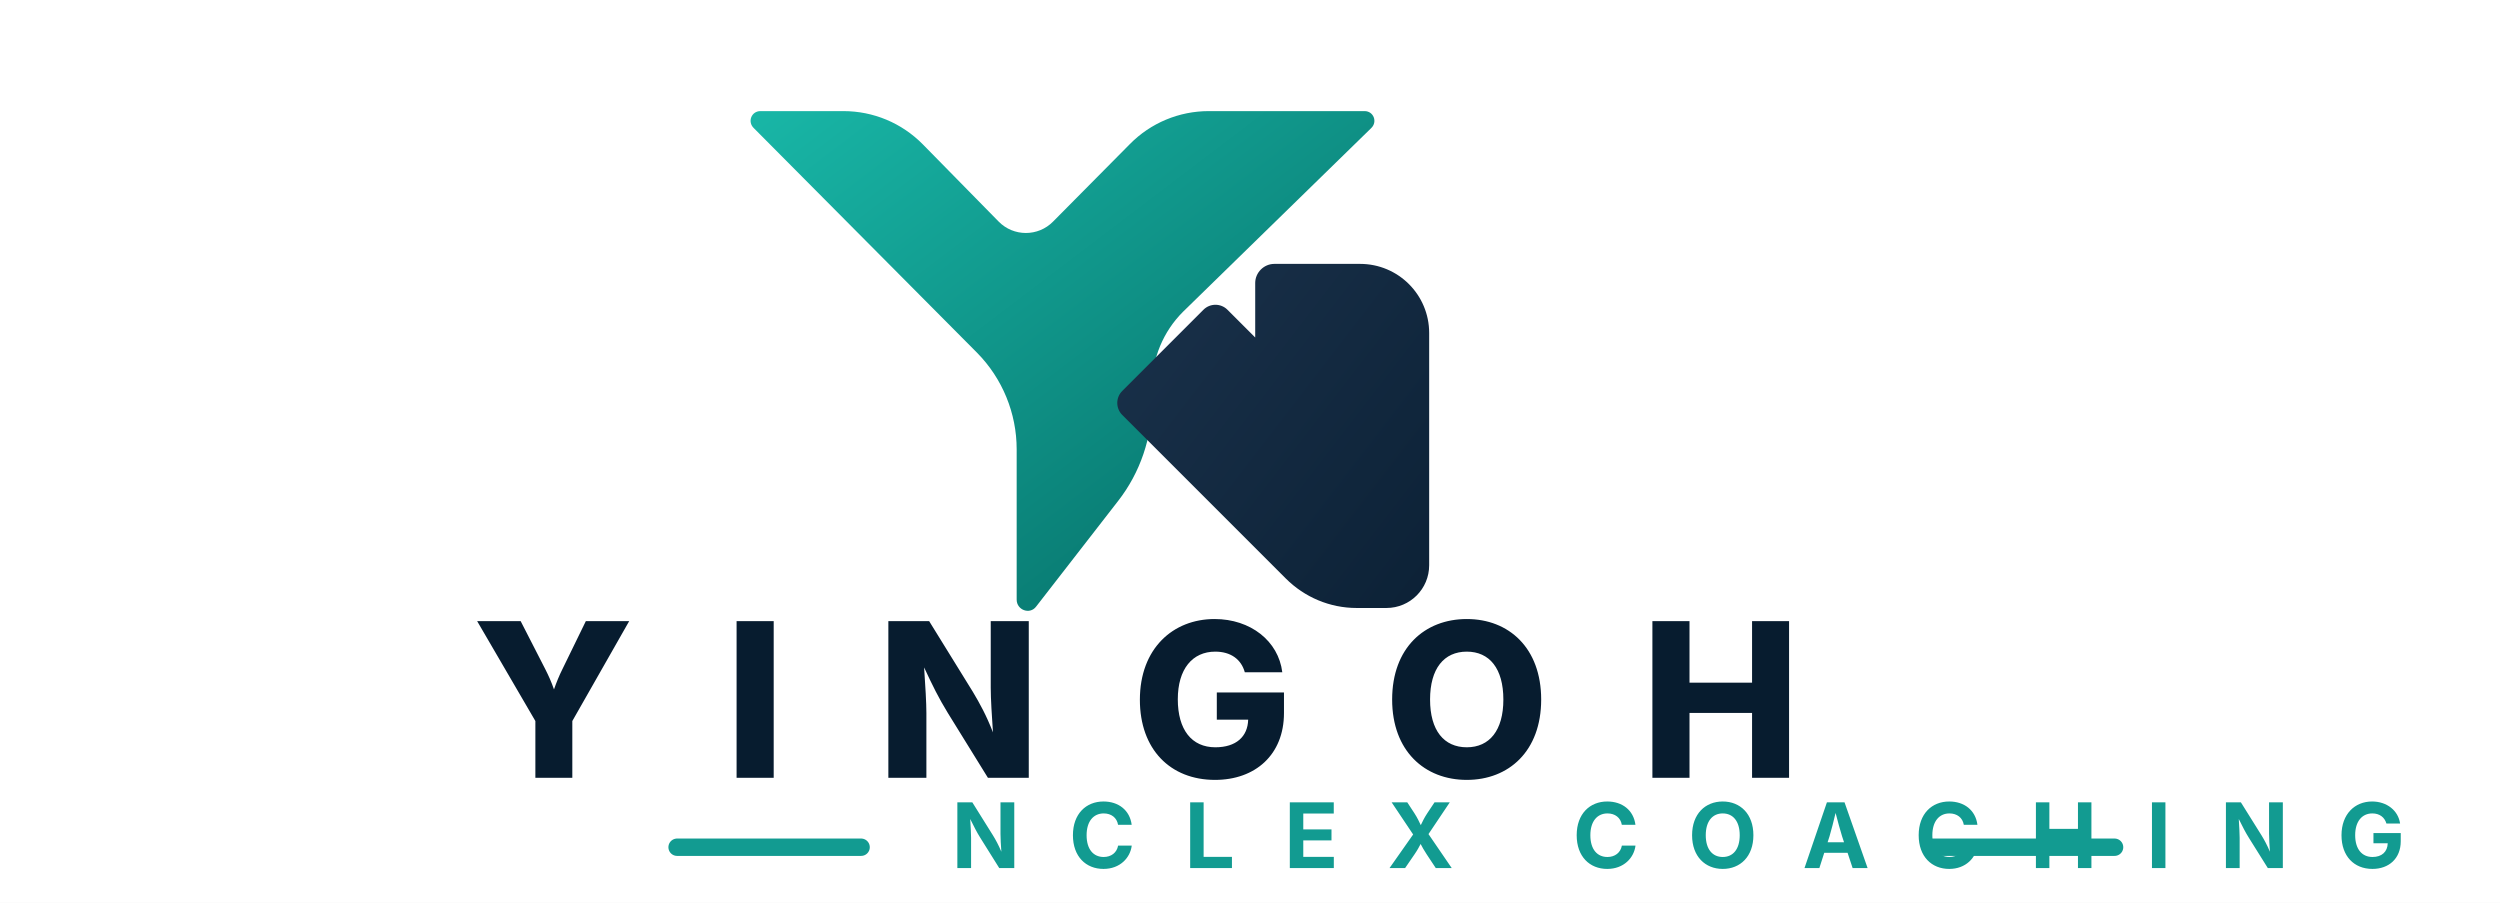
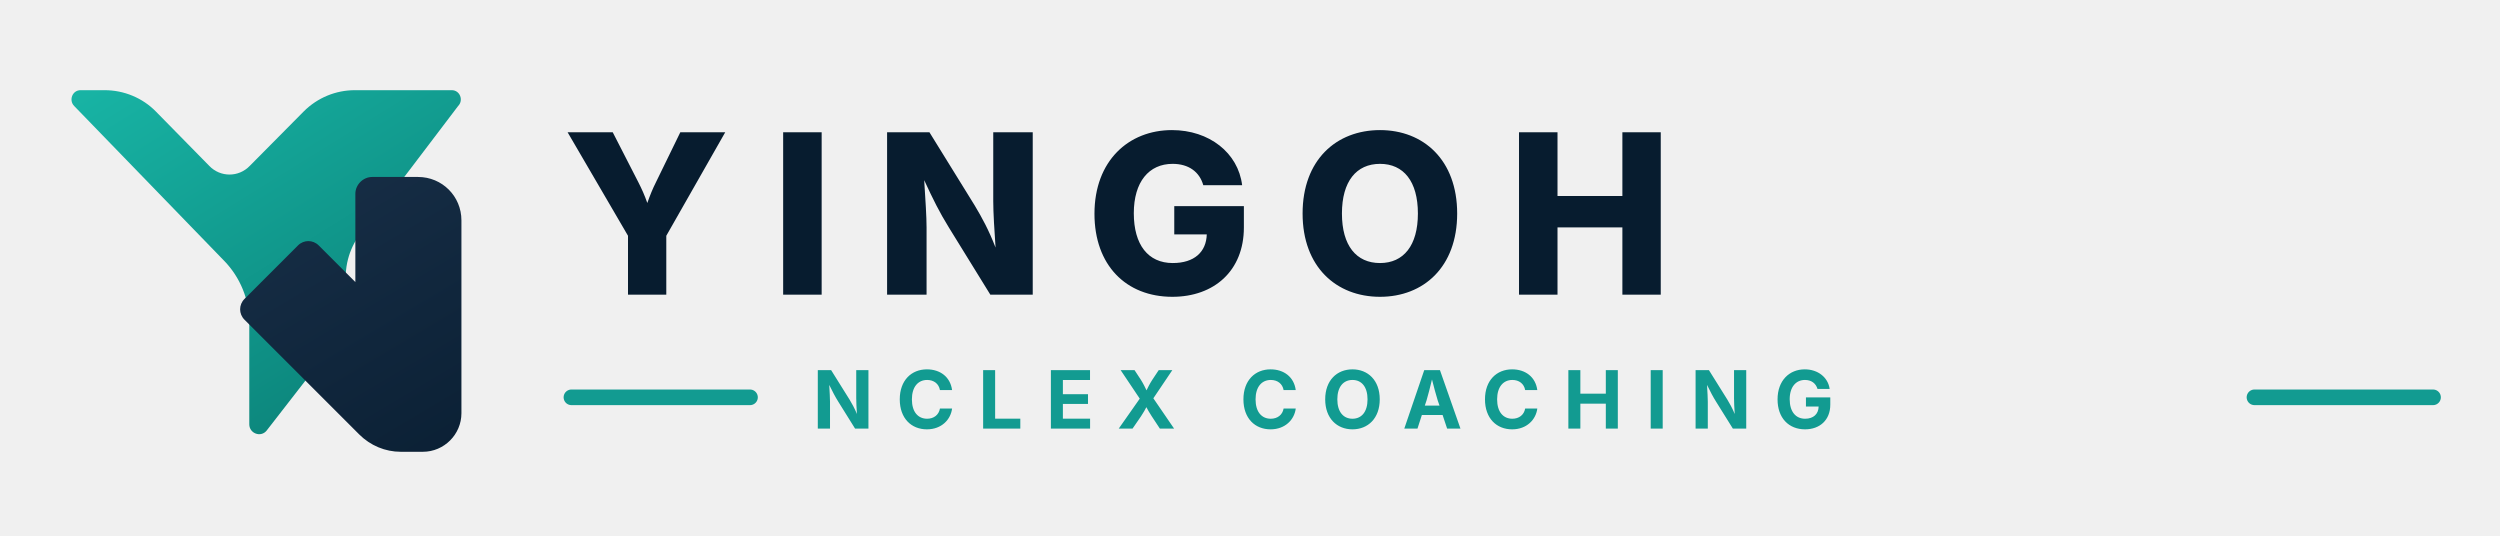
- <svg xmlns="http://www.w3.org/2000/svg" width="720" height="260" viewBox="0 0 720 260" fill="none" role="img" aria-label="Yingoh NCLEX Coaching">
-   <rect width="720" height="260" fill="white" />
+ <svg xmlns="http://www.w3.org/2000/svg" width="560" height="120" viewBox="0 0 560 120" fill="none" role="img" aria-labelledby="yingohTitle yingohDesc">
  <defs>
-     <linearGradient id="teal" x1="230" y1="16" x2="344" y2="166" gradientUnits="userSpaceOnUse">
+     <linearGradient id="yingohTeal" x1="10" y1="8" x2="72" y2="108" gradientUnits="userSpaceOnUse">
      <stop stop-color="#19B8A8" />
      <stop offset="1" stop-color="#08776F" />
    </linearGradient>
-     <linearGradient id="navy" x1="344" y1="66" x2="474" y2="166" gradientUnits="userSpaceOnUse">
+     <linearGradient id="yingohNavy" x1="52" y1="24" x2="102" y2="108" gradientUnits="userSpaceOnUse">
      <stop stop-color="#193049" />
      <stop offset="1" stop-color="#071C2F" />
    </linearGradient>
  </defs>
-   <path d="M219 32C216.4 32 215.2 35.1 217.1 36.9L281.4 101.6C288.7 109 292.8 119 292.8 129.4V172.7C292.8 175.7 296.6 177.1 298.4 174.7L322 144.3C328.4 136.1 331.8 126 331.8 115.6V111.3C331.8 103.2 335 95.5 340.7 89.8L394.9 36.9C396.8 35.1 395.6 32 393 32H348.1C339.6 32 331.4 35.4 325.4 41.5L303.3 63.8C299 68.2 291.9 68.2 287.6 63.8L265.8 41.6C259.7 35.4 251.5 32 242.9 32H219Z" fill="url(#teal)" />
-   <path d="M361.5 81.5C361.5 78.5 364 76 367 76H391.7C402.7 76 411.6 84.9 411.6 95.9V162.8C411.6 169.6 406.1 175.1 399.3 175.1H390.7C383 175.1 375.7 172 370.3 166.6L323.2 119.5C321.3 117.6 321.3 114.5 323.2 112.6L346.6 89.2C348.5 87.3 351.6 87.3 353.5 89.2L361.5 97.2V81.5Z" fill="url(#navy)" />
-   <text x="136" y="224" fill="#071C2F" font-family="Inter, Arial, sans-serif" font-size="62" font-weight="800" letter-spacing="26">YINGOH</text>
-   <path d="M195 244H248" stroke="#129B91" stroke-width="5" stroke-linecap="round" />
-   <text x="274" y="250" fill="#129B91" font-family="Inter, Arial, sans-serif" font-size="26" font-weight="700" letter-spacing="14">NCLEX COACHING</text>
-   <path d="M556 244H609" stroke="#129B91" stroke-width="5" stroke-linecap="round" />
+   <g transform="translate(4 4) scale(1.08)">
+     <path d="M13 15C11.3 15 10.5 17.1 11.7 18.3L42.8 50.4C46.1 53.8 48 58.4 48 63.1V84.3C48 86.2 50.4 87.1 51.6 85.6L63.4 70.4C66.4 66.5 68 61.8 68 56.9V53.8C68 49.8 69.6 46 72.4 43.2L91.3 18.3C92.5 17.1 91.7 15 90 15H69.9C65.9 15 62.1 16.6 59.3 19.4L48.1 30.7C45.8 33.1 42 33.1 39.7 30.7L28.7 19.5C25.9 16.6 22 15 18 15H13Z" fill="url(#yingohTeal)" />
+     <path d="M70 36.5C70 34.6 71.6 33 73.5 33H83C88 33 92 37 92 42V82C92 86.4 88.4 90 84 90H79.4C76.2 90 73.1 88.7 70.8 86.4L47 62.6C45.8 61.4 45.8 59.5 47 58.3L58.1 47.2C59.3 46 61.2 46 62.4 47.2L70 54.8V36.5Z" fill="url(#yingohNavy)" />
+   </g>
+   <text x="126" y="66" fill="#071C2F" font-family="Inter, Arial, sans-serif" font-size="50" font-weight="800" letter-spacing="9">YINGOH</text>
+   <path d="M128 89H168" stroke="#129B91" stroke-width="3.5" stroke-linecap="round" />
+   <text x="182" y="96" fill="#129B91" font-family="Inter, Arial, sans-serif" font-size="18" font-weight="700" letter-spacing="5">NCLEX COACHING</text>
+   <path d="M505 89H545" stroke="#129B91" stroke-width="3.5" stroke-linecap="round" />
</svg>
